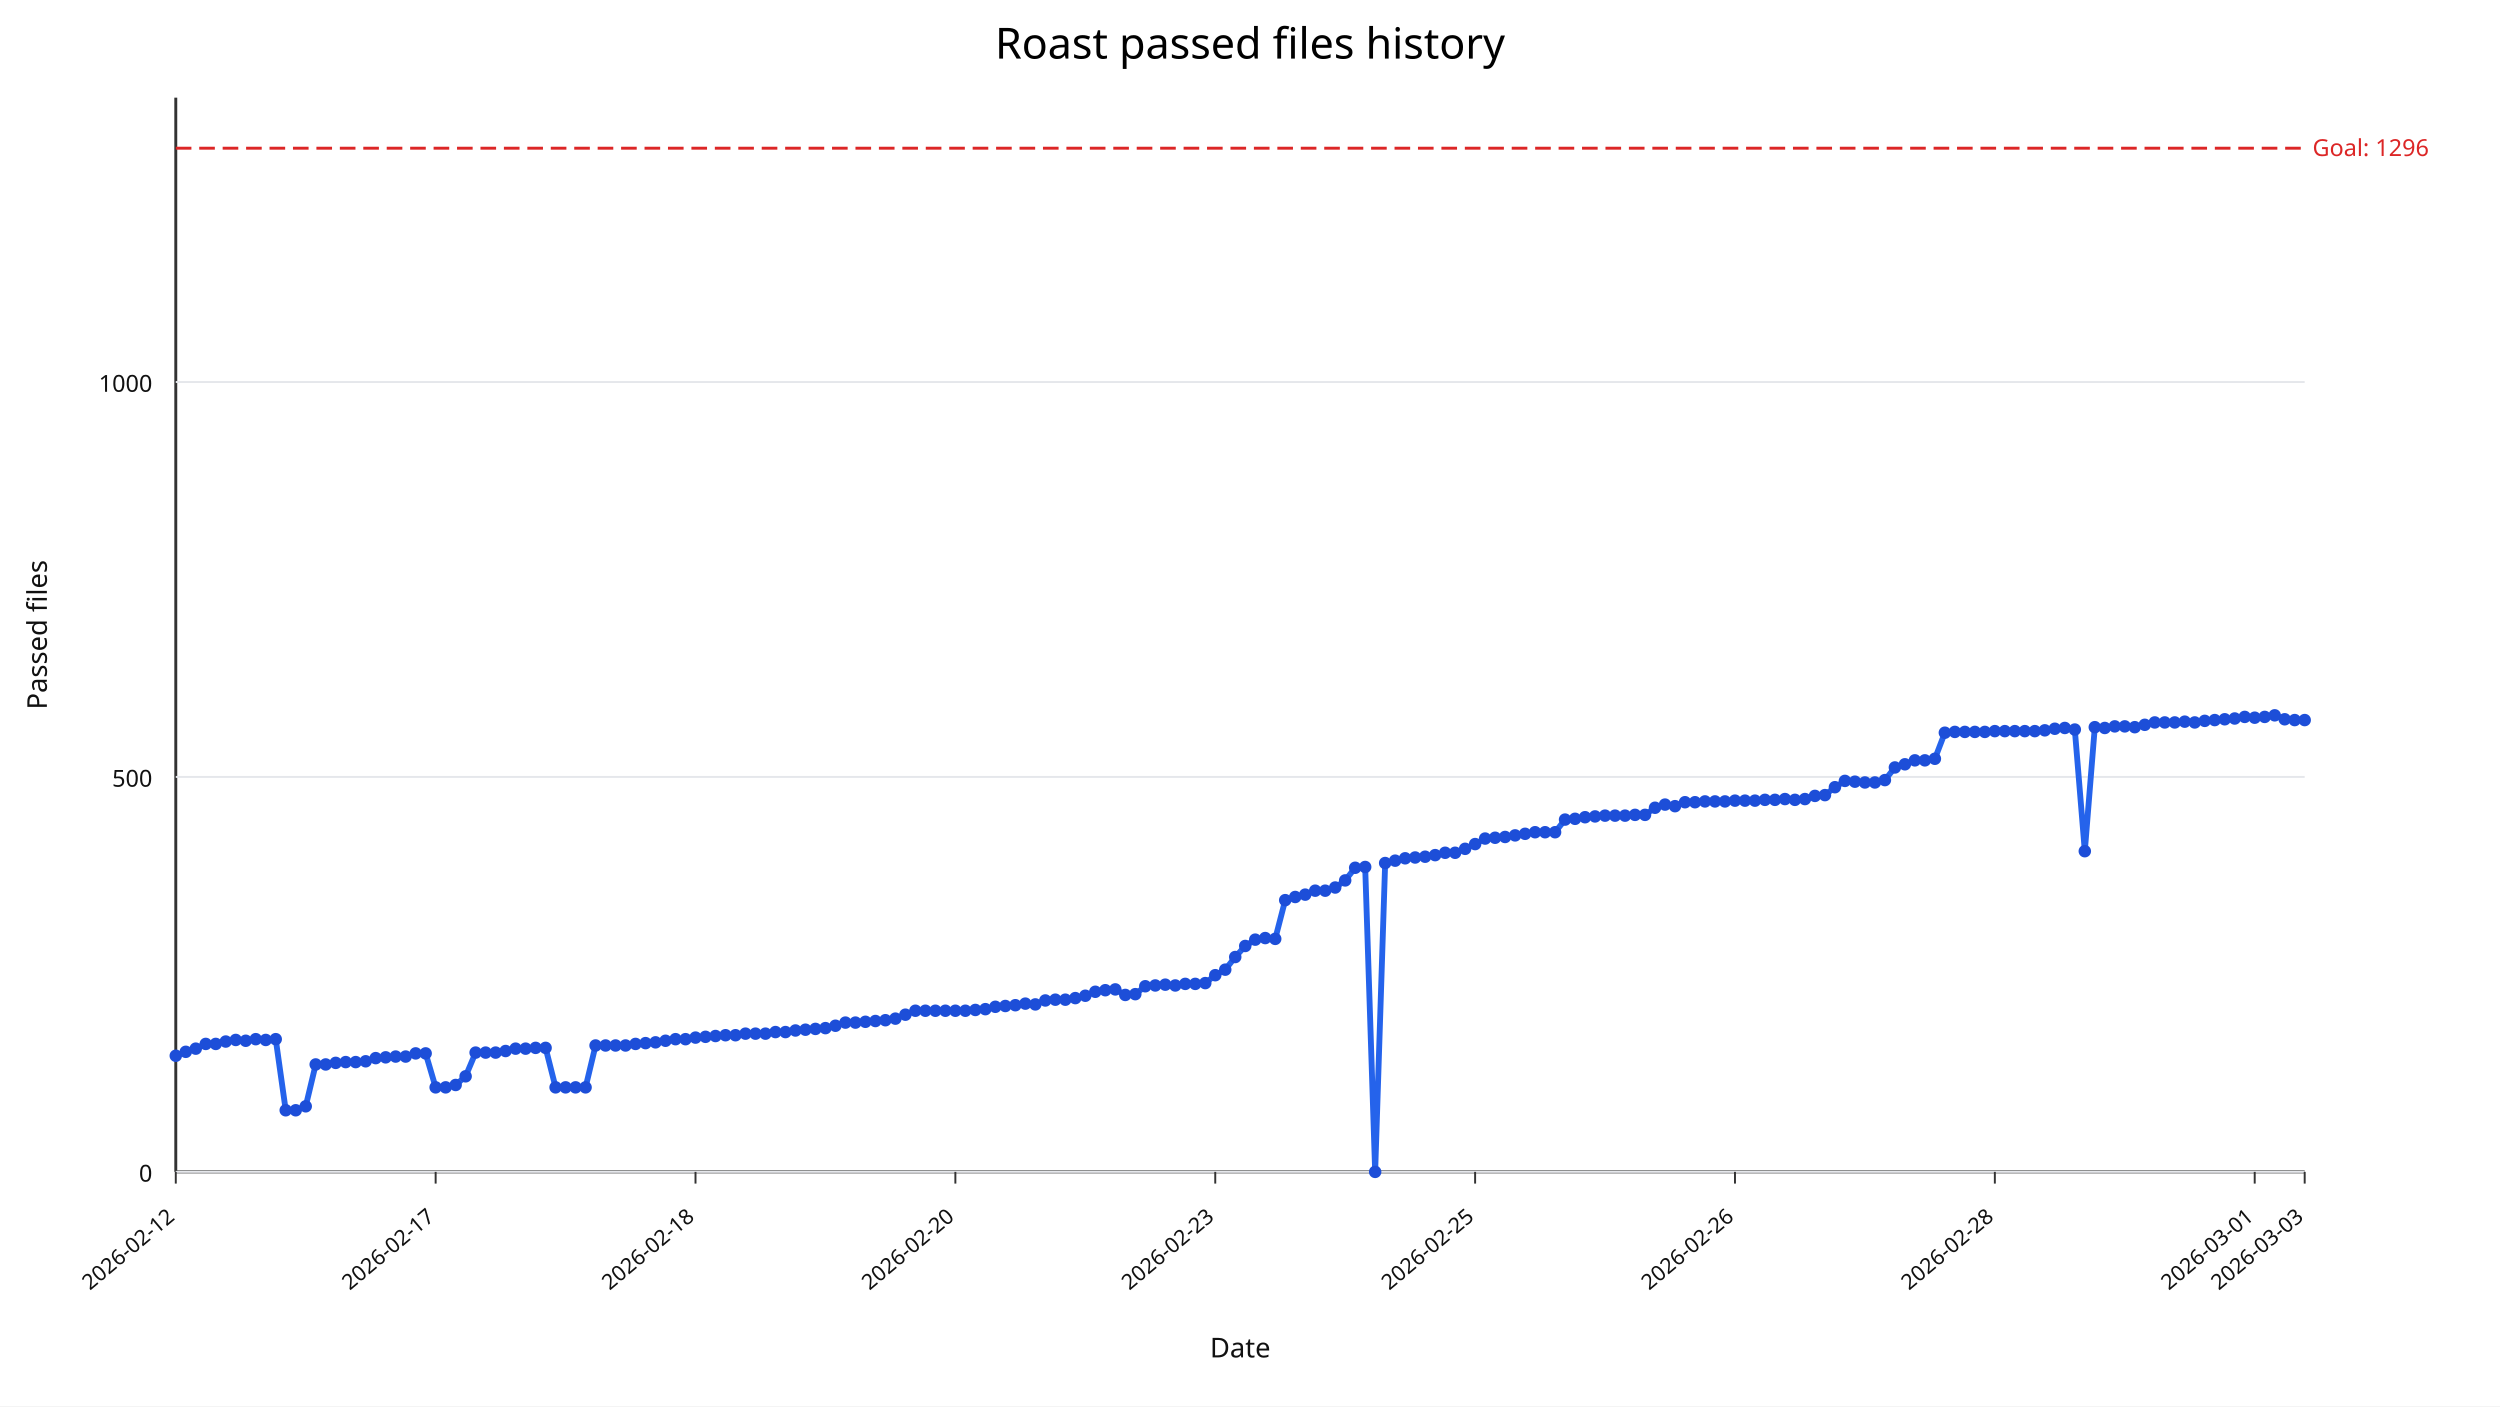
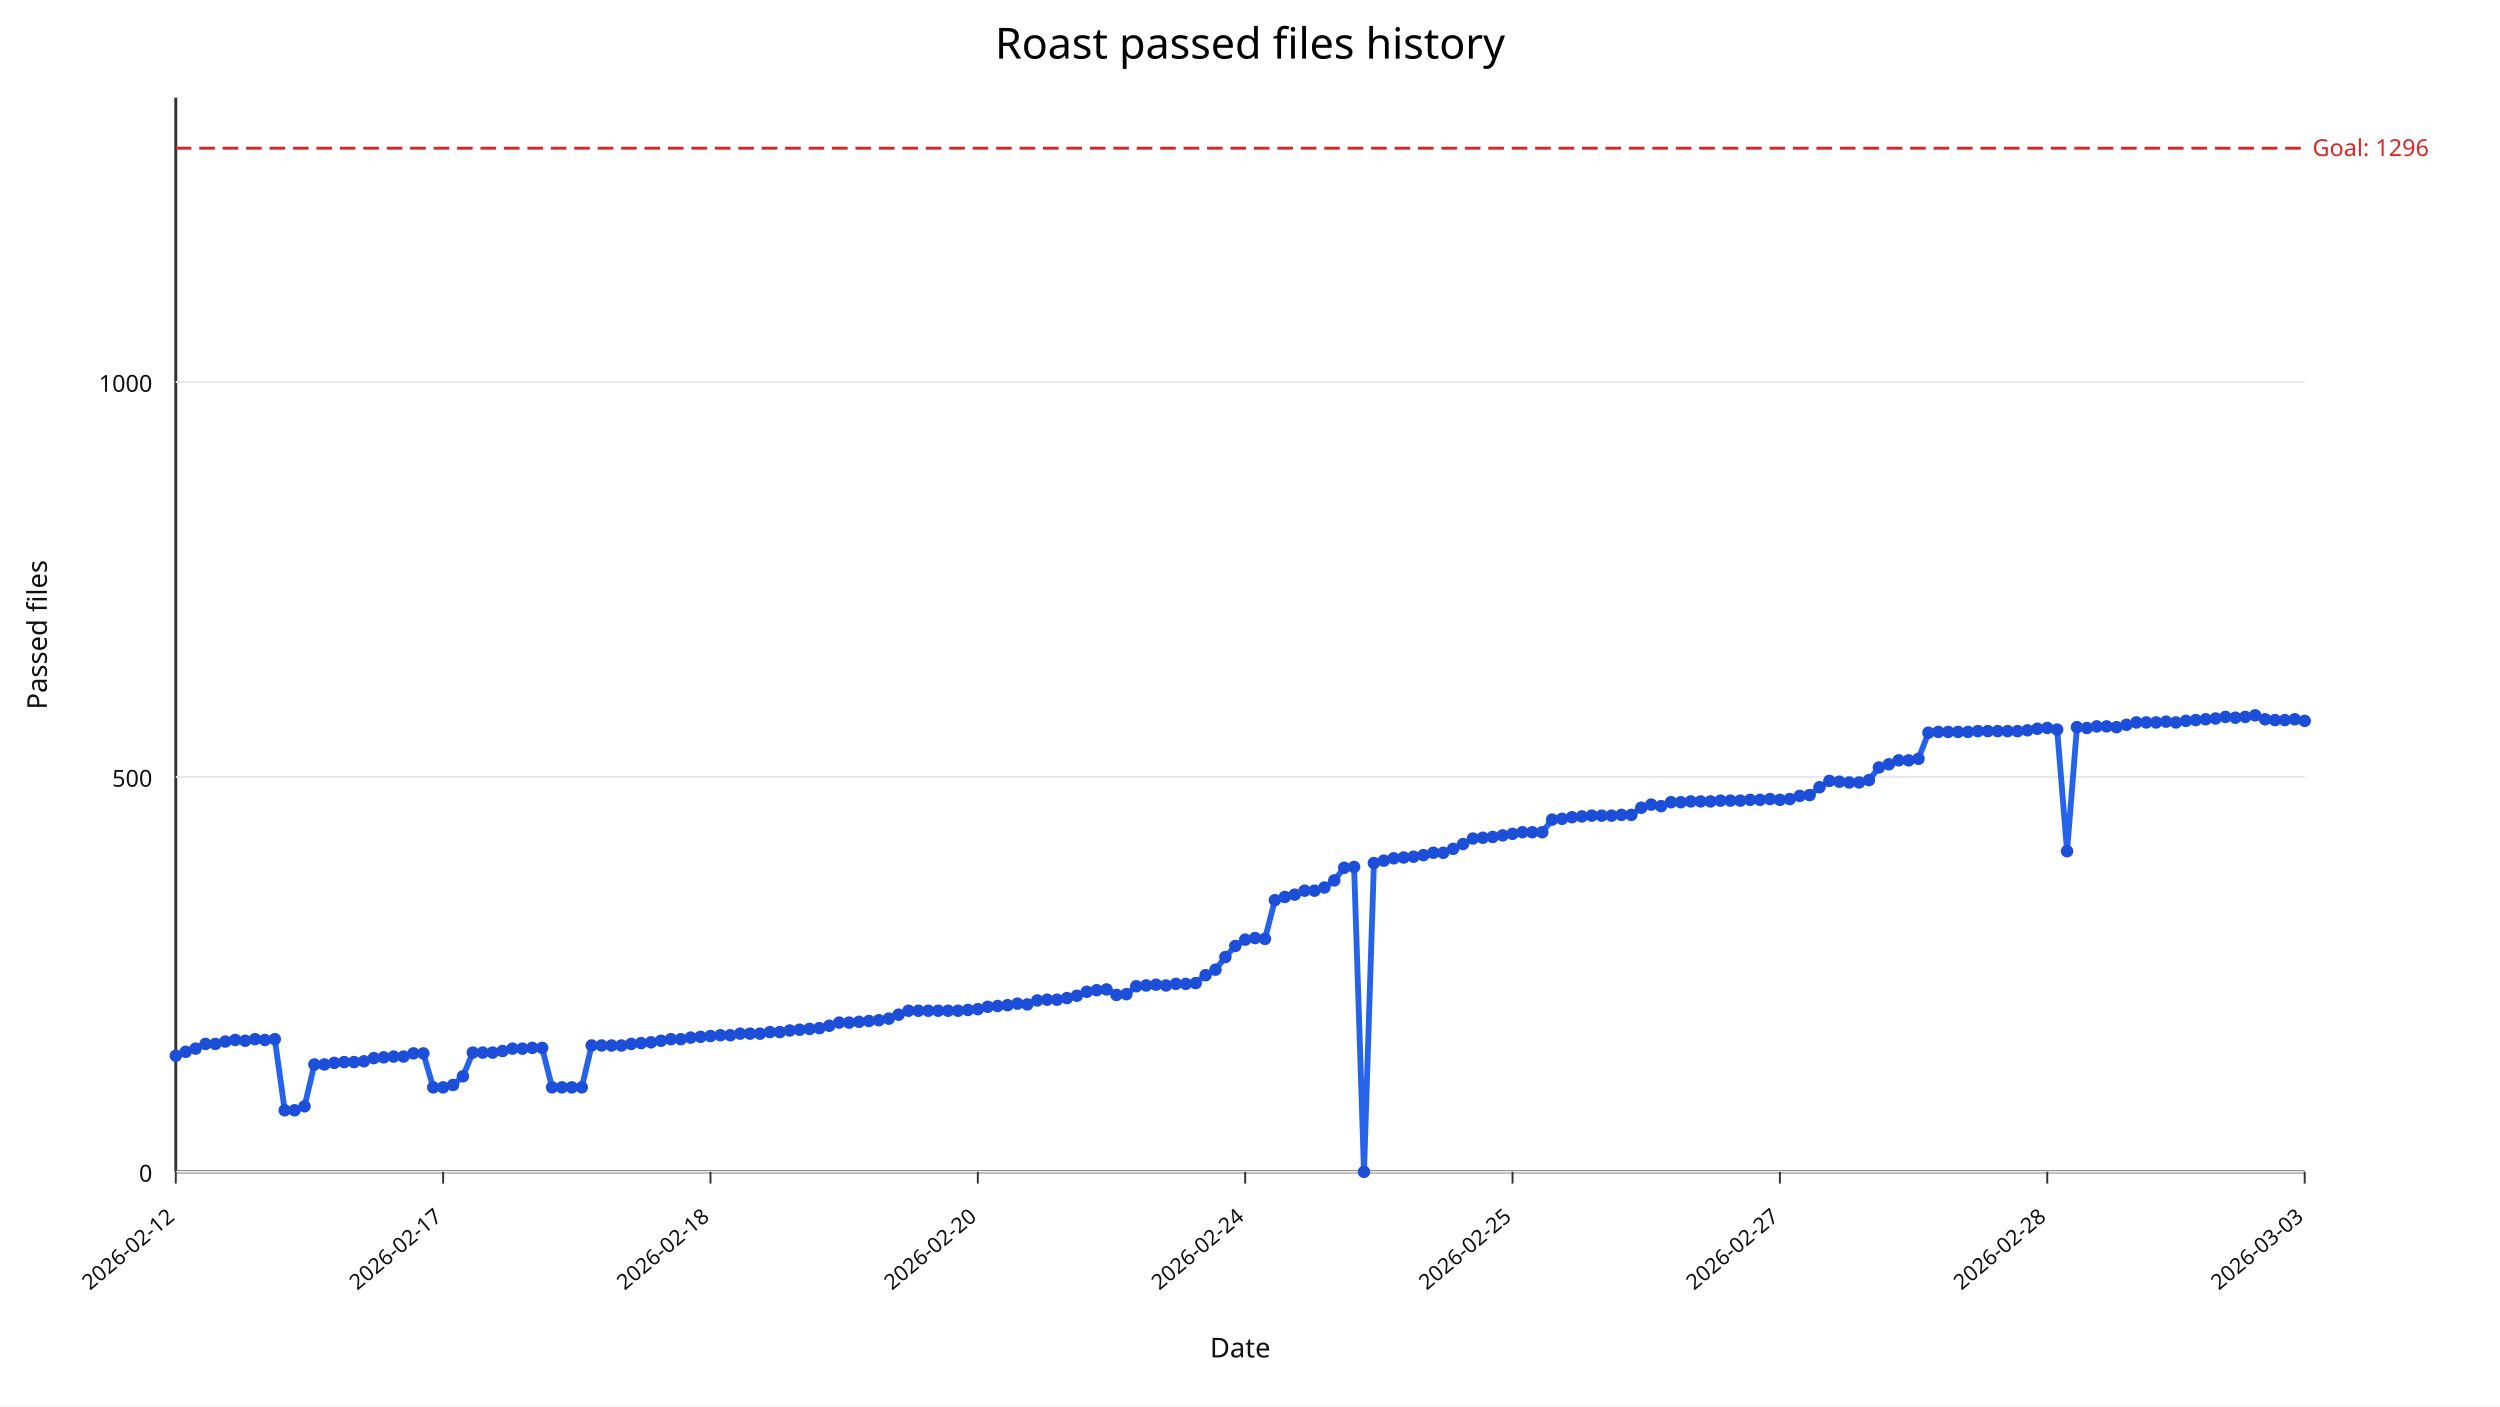
<svg xmlns="http://www.w3.org/2000/svg" width="1280" height="720" viewBox="0 0 1280 720">
  <rect width="100%" height="100%" fill="#ffffff" />
  <text x="640" y="30" text-anchor="middle" font-size="22" font-family="sans-serif">Roast passed files history</text>
  <line x1="90" y1="600" x2="1180" y2="600" stroke="#333" stroke-width="1.5" />
  <line x1="90" y1="50" x2="90" y2="600" stroke="#333" stroke-width="1.5" />
  <line x1="90" y1="600.00" x2="1180" y2="600.00" stroke="#e5e7eb" stroke-width="1" />
  <text x="78" y="605.00" text-anchor="end" font-size="12" fill="#111" font-family="sans-serif">0</text>
  <line x1="90" y1="397.79" x2="1180" y2="397.79" stroke="#e5e7eb" stroke-width="1" />
  <text x="78" y="402.79" text-anchor="end" font-size="12" fill="#111" font-family="sans-serif">500</text>
  <line x1="90" y1="195.59" x2="1180" y2="195.59" stroke="#e5e7eb" stroke-width="1" />
  <text x="78" y="200.59" text-anchor="end" font-size="12" fill="#111" font-family="sans-serif">1000</text>
  <line x1="90.00" y1="600" x2="90.00" y2="606" stroke="#333" stroke-width="1" />
  <text x="90.00" y="624" text-anchor="end" font-size="11" fill="#111" transform="rotate(-40 90.00,624)" font-family="sans-serif">2026-02-12</text>
-   <line x1="223.05" y1="600" x2="223.05" y2="606" stroke="#333" stroke-width="1" />
-   <text x="223.05" y="624" text-anchor="end" font-size="11" fill="#111" transform="rotate(-40 223.05,624)" font-family="sans-serif">2026-02-17</text>
-   <line x1="356.10" y1="600" x2="356.10" y2="606" stroke="#333" stroke-width="1" />
-   <text x="356.10" y="624" text-anchor="end" font-size="11" fill="#111" transform="rotate(-40 356.10,624)" font-family="sans-serif">2026-02-18</text>
-   <line x1="489.15" y1="600" x2="489.15" y2="606" stroke="#333" stroke-width="1" />
-   <text x="489.15" y="624" text-anchor="end" font-size="11" fill="#111" transform="rotate(-40 489.15,624)" font-family="sans-serif">2026-02-20</text>
-   <line x1="622.21" y1="600" x2="622.21" y2="606" stroke="#333" stroke-width="1" />
-   <text x="622.21" y="624" text-anchor="end" font-size="11" fill="#111" transform="rotate(-40 622.21,624)" font-family="sans-serif">2026-02-23</text>
-   <line x1="755.26" y1="600" x2="755.26" y2="606" stroke="#333" stroke-width="1" />
-   <text x="755.26" y="624" text-anchor="end" font-size="11" fill="#111" transform="rotate(-40 755.26,624)" font-family="sans-serif">2026-02-25</text>
-   <line x1="888.31" y1="600" x2="888.31" y2="606" stroke="#333" stroke-width="1" />
-   <text x="888.31" y="624" text-anchor="end" font-size="11" fill="#111" transform="rotate(-40 888.31,624)" font-family="sans-serif">2026-02-26</text>
-   <line x1="1021.36" y1="600" x2="1021.36" y2="606" stroke="#333" stroke-width="1" />
-   <text x="1021.36" y="624" text-anchor="end" font-size="11" fill="#111" transform="rotate(-40 1021.36,624)" font-family="sans-serif">2026-02-28</text>
-   <line x1="1154.41" y1="600" x2="1154.41" y2="606" stroke="#333" stroke-width="1" />
-   <text x="1154.41" y="624" text-anchor="end" font-size="11" fill="#111" transform="rotate(-40 1154.41,624)" font-family="sans-serif">2026-03-01</text>
+   <line x1="226.88" y1="600" x2="226.88" y2="606" stroke="#333" stroke-width="1" />
+   <text x="226.88" y="624" text-anchor="end" font-size="11" fill="#111" transform="rotate(-40 226.88,624)" font-family="sans-serif">2026-02-17</text>
+   <line x1="363.77" y1="600" x2="363.77" y2="606" stroke="#333" stroke-width="1" />
+   <text x="363.77" y="624" text-anchor="end" font-size="11" fill="#111" transform="rotate(-40 363.77,624)" font-family="sans-serif">2026-02-18</text>
+   <line x1="500.65" y1="600" x2="500.65" y2="606" stroke="#333" stroke-width="1" />
+   <text x="500.65" y="624" text-anchor="end" font-size="11" fill="#111" transform="rotate(-40 500.65,624)" font-family="sans-serif">2026-02-20</text>
+   <line x1="637.53" y1="600" x2="637.53" y2="606" stroke="#333" stroke-width="1" />
+   <text x="637.53" y="624" text-anchor="end" font-size="11" fill="#111" transform="rotate(-40 637.53,624)" font-family="sans-serif">2026-02-24</text>
+   <line x1="774.42" y1="600" x2="774.42" y2="606" stroke="#333" stroke-width="1" />
+   <text x="774.42" y="624" text-anchor="end" font-size="11" fill="#111" transform="rotate(-40 774.42,624)" font-family="sans-serif">2026-02-25</text>
+   <line x1="911.30" y1="600" x2="911.30" y2="606" stroke="#333" stroke-width="1" />
+   <text x="911.30" y="624" text-anchor="end" font-size="11" fill="#111" transform="rotate(-40 911.30,624)" font-family="sans-serif">2026-02-27</text>
+   <line x1="1048.19" y1="600" x2="1048.19" y2="606" stroke="#333" stroke-width="1" />
+   <text x="1048.19" y="624" text-anchor="end" font-size="11" fill="#111" transform="rotate(-40 1048.19,624)" font-family="sans-serif">2026-02-28</text>
  <line x1="1180.00" y1="600" x2="1180.00" y2="606" stroke="#333" stroke-width="1" />
  <text x="1180.00" y="624" text-anchor="end" font-size="11" fill="#111" transform="rotate(-40 1180.00,624)" font-family="sans-serif">2026-03-03</text>
  <line x1="90" y1="75.88" x2="1180" y2="75.88" stroke="#dc2626" stroke-width="1.5" stroke-dasharray="8,4" />
  <text x="1184" y="79.88" font-size="12" fill="#dc2626" font-family="sans-serif">Goal: 1296</text>
-   <polyline fill="none" stroke="#2563eb" stroke-width="3" points="90.00,540.55 95.12,538.53 100.23,536.91 105.35,534.49 110.47,534.49 115.59,533.27 120.70,532.46 125.82,532.87 130.94,532.06 136.06,532.46 141.17,532.06 146.29,568.46 151.41,568.46 156.53,566.43 161.64,545.00 166.76,545.00 171.88,544.19 177.00,543.79 182.11,543.79 187.23,543.38 192.35,541.76 197.46,541.36 202.58,540.96 207.70,540.96 212.82,539.34 217.93,539.34 223.05,556.73 228.17,556.73 233.29,555.51 238.40,551.07 243.52,538.93 248.64,538.93 253.76,538.93 258.87,538.12 263.99,536.91 269.11,536.91 274.23,536.51 279.34,536.51 284.46,556.73 289.58,556.73 294.69,556.73 299.81,556.73 304.93,535.29 310.05,535.29 315.16,535.29 320.28,535.29 325.40,534.49 330.52,534.08 335.63,533.68 340.75,532.87 345.87,532.06 350.99,532.06 356.10,531.25 361.22,530.85 366.34,530.44 371.46,530.04 376.57,530.04 381.69,529.23 386.81,529.23 391.92,529.23 397.04,528.42 402.16,528.42 407.28,527.61 412.39,527.21 417.51,526.80 422.63,526.40 427.75,525.18 432.86,523.57 437.98,523.57 443.10,523.16 448.22,522.76 453.33,522.35 458.45,521.54 463.57,519.52 468.69,517.50 473.80,517.50 478.92,517.50 484.04,517.50 489.15,517.50 494.27,517.50 499.39,517.10 504.51,516.69 509.62,515.48 514.74,515.07 519.86,514.67 524.98,513.86 530.09,514.26 535.21,512.24 540.33,511.84 545.45,511.84 550.56,511.03 555.68,509.82 560.80,507.79 565.92,506.99 571.03,506.58 576.15,509.41 581.27,509.01 586.38,504.96 591.50,504.56 596.62,504.15 601.74,504.56 606.85,503.75 611.97,503.75 617.09,503.35 622.21,499.30 627.32,496.47 632.44,490.00 637.56,484.34 642.68,481.10 647.79,480.29 652.91,480.70 658.03,460.88 663.15,459.26 668.26,458.05 673.38,456.03 678.50,456.03 683.62,454.41 688.73,450.77 693.85,444.30 698.97,443.90 704.08,600.00 709.20,441.88 714.32,440.66 719.44,439.45 724.55,439.04 729.67,438.64 734.79,437.83 739.91,436.62 745.02,436.62 750.14,434.60 755.26,432.17 760.38,429.34 765.49,428.93 770.61,428.53 775.73,427.72 780.85,426.91 785.96,426.10 791.08,426.10 796.20,426.10 801.31,419.63 806.43,419.23 811.55,418.42 816.67,418.01 821.78,417.61 826.90,417.61 832.02,417.61 837.14,417.21 842.25,417.21 847.37,413.57 852.49,411.95 857.61,412.76 862.72,410.74 867.84,410.74 872.96,410.33 878.08,410.33 883.19,410.33 888.31,409.93 893.43,409.93 898.54,409.93 903.66,409.52 908.78,409.52 913.90,409.12 919.01,409.52 924.13,409.12 929.25,407.50 934.37,407.10 939.48,403.05 944.60,399.82 949.72,400.22 954.84,400.62 959.95,400.62 965.07,399.41 970.19,392.94 975.31,391.32 980.42,389.30 985.54,389.30 990.66,388.49 995.77,375.15 1000.89,374.74 1006.01,374.74 1011.13,374.74 1016.24,374.74 1021.36,374.34 1026.48,374.34 1031.60,374.34 1036.71,374.34 1041.83,374.34 1046.95,373.93 1052.07,373.12 1057.18,372.72 1062.30,373.53 1067.42,435.81 1072.54,372.32 1077.65,372.72 1082.77,371.91 1087.89,371.91 1093.00,372.32 1098.12,371.10 1103.24,369.89 1108.36,369.89 1113.47,369.89 1118.59,369.49 1123.71,369.89 1128.83,369.08 1133.94,368.68 1139.06,368.27 1144.18,367.87 1149.30,367.06 1154.41,367.46 1159.53,367.06 1164.65,366.25 1169.77,368.27 1174.88,368.68 1180.00,368.68" />
+   <polyline fill="none" stroke="#2563eb" stroke-width="3" points="90.00,540.55 95.07,538.53 100.14,536.91 105.21,534.49 110.28,534.49 115.35,533.27 120.42,532.46 125.49,532.87 130.56,532.06 135.63,532.46 140.70,532.06 145.77,568.46 150.84,568.46 155.91,566.43 160.98,545.00 166.05,545.00 171.12,544.19 176.19,543.79 181.26,543.79 186.33,543.38 191.40,541.76 196.47,541.36 201.53,540.96 206.60,540.96 211.67,539.34 216.74,539.34 221.81,556.73 226.88,556.73 231.95,555.51 237.02,551.07 242.09,538.93 247.16,538.93 252.23,538.93 257.30,538.12 262.37,536.91 267.44,536.91 272.51,536.51 277.58,536.51 282.65,556.73 287.72,556.73 292.79,556.73 297.86,556.73 302.93,535.29 308.00,535.29 313.07,535.29 318.14,535.29 323.21,534.49 328.28,534.08 333.35,533.68 338.42,532.87 343.49,532.06 348.56,532.06 353.63,531.25 358.70,530.85 363.77,530.44 368.84,530.04 373.91,530.04 378.98,529.23 384.05,529.23 389.12,529.23 394.19,528.42 399.26,528.42 404.33,527.61 409.40,527.21 414.47,526.80 419.53,526.40 424.60,525.18 429.67,523.57 434.74,523.57 439.81,523.16 444.88,522.76 449.95,522.35 455.02,521.54 460.09,519.52 465.16,517.50 470.23,517.50 475.30,517.50 480.37,517.50 485.44,517.50 490.51,517.50 495.58,517.10 500.65,516.69 505.72,515.48 510.79,515.07 515.86,514.67 520.93,513.86 526.00,514.26 531.07,512.24 536.14,511.84 541.21,511.84 546.28,511.03 551.35,509.82 556.42,507.79 561.49,506.99 566.56,506.58 571.63,509.41 576.70,509.01 581.77,504.96 586.84,504.56 591.91,504.15 596.98,504.56 602.05,503.75 607.12,503.75 612.19,503.35 617.26,499.30 622.33,496.47 627.40,490.00 632.47,484.34 637.53,481.10 642.60,480.29 647.67,480.70 652.74,460.88 657.81,459.26 662.88,458.05 667.95,456.03 673.02,456.03 678.09,454.41 683.16,450.77 688.23,444.30 693.30,443.90 698.37,600.00 703.44,441.88 708.51,440.66 713.58,439.45 718.65,439.04 723.72,438.64 728.79,437.83 733.86,436.62 738.93,436.62 744.00,434.60 749.07,432.17 754.14,429.34 759.21,428.93 764.28,428.53 769.35,427.72 774.42,426.91 779.49,426.10 784.56,426.10 789.63,426.10 794.70,419.63 799.77,419.23 804.84,418.42 809.91,418.01 814.98,417.61 820.05,417.61 825.12,417.61 830.19,417.21 835.26,417.21 840.33,413.57 845.40,411.95 850.47,412.76 855.53,410.74 860.60,410.74 865.67,410.33 870.74,410.33 875.81,410.33 880.88,409.93 885.95,409.93 891.02,409.93 896.09,409.52 901.16,409.52 906.23,409.12 911.30,409.52 916.37,409.12 921.44,407.50 926.51,407.10 931.58,403.05 936.65,399.82 941.72,400.22 946.79,400.62 951.86,400.62 956.93,399.41 962.00,392.94 967.07,391.32 972.14,389.30 977.21,389.30 982.28,388.49 987.35,375.15 992.42,374.74 997.49,374.74 1002.56,374.74 1007.63,374.74 1012.70,374.34 1017.77,374.34 1022.84,374.34 1027.91,374.34 1032.98,374.34 1038.05,373.93 1043.12,373.12 1048.19,372.72 1053.26,373.53 1058.33,435.81 1063.40,372.32 1068.47,372.72 1073.53,371.91 1078.60,371.91 1083.67,372.32 1088.74,371.10 1093.81,369.89 1098.88,369.89 1103.95,369.89 1109.02,369.49 1114.09,369.89 1119.16,369.08 1124.23,368.68 1129.30,368.27 1134.37,367.87 1139.44,367.06 1144.51,367.46 1149.58,367.06 1154.65,366.25 1159.72,368.27 1164.79,368.68 1169.86,368.68 1174.93,368.27 1180.00,369.08" />
  <circle cx="90.00" cy="540.55" r="3.2" fill="#1d4ed8" />
-   <circle cx="95.12" cy="538.53" r="3.2" fill="#1d4ed8" />
-   <circle cx="100.23" cy="536.91" r="3.2" fill="#1d4ed8" />
-   <circle cx="105.35" cy="534.49" r="3.2" fill="#1d4ed8" />
-   <circle cx="110.47" cy="534.49" r="3.2" fill="#1d4ed8" />
-   <circle cx="115.59" cy="533.27" r="3.2" fill="#1d4ed8" />
-   <circle cx="120.70" cy="532.46" r="3.2" fill="#1d4ed8" />
-   <circle cx="125.82" cy="532.87" r="3.2" fill="#1d4ed8" />
-   <circle cx="130.94" cy="532.06" r="3.2" fill="#1d4ed8" />
-   <circle cx="136.06" cy="532.46" r="3.2" fill="#1d4ed8" />
-   <circle cx="141.17" cy="532.06" r="3.2" fill="#1d4ed8" />
-   <circle cx="146.29" cy="568.46" r="3.2" fill="#1d4ed8" />
-   <circle cx="151.41" cy="568.46" r="3.2" fill="#1d4ed8" />
-   <circle cx="156.53" cy="566.43" r="3.2" fill="#1d4ed8" />
-   <circle cx="161.64" cy="545.00" r="3.2" fill="#1d4ed8" />
-   <circle cx="166.76" cy="545.00" r="3.2" fill="#1d4ed8" />
-   <circle cx="171.88" cy="544.19" r="3.2" fill="#1d4ed8" />
-   <circle cx="177.00" cy="543.79" r="3.2" fill="#1d4ed8" />
-   <circle cx="182.11" cy="543.79" r="3.2" fill="#1d4ed8" />
-   <circle cx="187.23" cy="543.38" r="3.2" fill="#1d4ed8" />
-   <circle cx="192.35" cy="541.76" r="3.2" fill="#1d4ed8" />
-   <circle cx="197.46" cy="541.36" r="3.2" fill="#1d4ed8" />
-   <circle cx="202.58" cy="540.96" r="3.2" fill="#1d4ed8" />
-   <circle cx="207.70" cy="540.96" r="3.2" fill="#1d4ed8" />
-   <circle cx="212.82" cy="539.34" r="3.2" fill="#1d4ed8" />
-   <circle cx="217.93" cy="539.34" r="3.2" fill="#1d4ed8" />
-   <circle cx="223.05" cy="556.73" r="3.2" fill="#1d4ed8" />
-   <circle cx="228.17" cy="556.73" r="3.2" fill="#1d4ed8" />
-   <circle cx="233.29" cy="555.51" r="3.2" fill="#1d4ed8" />
-   <circle cx="238.40" cy="551.07" r="3.2" fill="#1d4ed8" />
-   <circle cx="243.52" cy="538.93" r="3.2" fill="#1d4ed8" />
-   <circle cx="248.64" cy="538.93" r="3.2" fill="#1d4ed8" />
-   <circle cx="253.76" cy="538.93" r="3.2" fill="#1d4ed8" />
-   <circle cx="258.87" cy="538.12" r="3.2" fill="#1d4ed8" />
-   <circle cx="263.99" cy="536.91" r="3.2" fill="#1d4ed8" />
-   <circle cx="269.11" cy="536.91" r="3.2" fill="#1d4ed8" />
-   <circle cx="274.23" cy="536.51" r="3.2" fill="#1d4ed8" />
-   <circle cx="279.34" cy="536.51" r="3.2" fill="#1d4ed8" />
-   <circle cx="284.46" cy="556.73" r="3.2" fill="#1d4ed8" />
-   <circle cx="289.58" cy="556.73" r="3.2" fill="#1d4ed8" />
-   <circle cx="294.69" cy="556.73" r="3.2" fill="#1d4ed8" />
-   <circle cx="299.81" cy="556.73" r="3.2" fill="#1d4ed8" />
-   <circle cx="304.93" cy="535.29" r="3.2" fill="#1d4ed8" />
-   <circle cx="310.05" cy="535.29" r="3.2" fill="#1d4ed8" />
-   <circle cx="315.16" cy="535.29" r="3.2" fill="#1d4ed8" />
-   <circle cx="320.28" cy="535.29" r="3.2" fill="#1d4ed8" />
-   <circle cx="325.40" cy="534.49" r="3.2" fill="#1d4ed8" />
-   <circle cx="330.52" cy="534.08" r="3.2" fill="#1d4ed8" />
-   <circle cx="335.63" cy="533.68" r="3.2" fill="#1d4ed8" />
-   <circle cx="340.75" cy="532.87" r="3.2" fill="#1d4ed8" />
-   <circle cx="345.87" cy="532.06" r="3.2" fill="#1d4ed8" />
-   <circle cx="350.99" cy="532.06" r="3.2" fill="#1d4ed8" />
-   <circle cx="356.10" cy="531.25" r="3.2" fill="#1d4ed8" />
-   <circle cx="361.22" cy="530.85" r="3.2" fill="#1d4ed8" />
-   <circle cx="366.34" cy="530.44" r="3.2" fill="#1d4ed8" />
-   <circle cx="371.46" cy="530.04" r="3.2" fill="#1d4ed8" />
-   <circle cx="376.57" cy="530.04" r="3.2" fill="#1d4ed8" />
-   <circle cx="381.69" cy="529.23" r="3.2" fill="#1d4ed8" />
-   <circle cx="386.81" cy="529.23" r="3.2" fill="#1d4ed8" />
-   <circle cx="391.92" cy="529.23" r="3.2" fill="#1d4ed8" />
-   <circle cx="397.04" cy="528.42" r="3.2" fill="#1d4ed8" />
-   <circle cx="402.16" cy="528.42" r="3.2" fill="#1d4ed8" />
-   <circle cx="407.28" cy="527.61" r="3.2" fill="#1d4ed8" />
-   <circle cx="412.39" cy="527.21" r="3.2" fill="#1d4ed8" />
-   <circle cx="417.51" cy="526.80" r="3.2" fill="#1d4ed8" />
-   <circle cx="422.63" cy="526.40" r="3.2" fill="#1d4ed8" />
-   <circle cx="427.75" cy="525.18" r="3.2" fill="#1d4ed8" />
-   <circle cx="432.86" cy="523.57" r="3.2" fill="#1d4ed8" />
-   <circle cx="437.98" cy="523.57" r="3.2" fill="#1d4ed8" />
-   <circle cx="443.10" cy="523.16" r="3.2" fill="#1d4ed8" />
-   <circle cx="448.22" cy="522.76" r="3.2" fill="#1d4ed8" />
-   <circle cx="453.33" cy="522.35" r="3.2" fill="#1d4ed8" />
-   <circle cx="458.45" cy="521.54" r="3.2" fill="#1d4ed8" />
-   <circle cx="463.57" cy="519.52" r="3.2" fill="#1d4ed8" />
-   <circle cx="468.69" cy="517.50" r="3.2" fill="#1d4ed8" />
-   <circle cx="473.80" cy="517.50" r="3.2" fill="#1d4ed8" />
-   <circle cx="478.92" cy="517.50" r="3.2" fill="#1d4ed8" />
-   <circle cx="484.04" cy="517.50" r="3.2" fill="#1d4ed8" />
-   <circle cx="489.15" cy="517.50" r="3.2" fill="#1d4ed8" />
-   <circle cx="494.27" cy="517.50" r="3.2" fill="#1d4ed8" />
-   <circle cx="499.39" cy="517.10" r="3.2" fill="#1d4ed8" />
-   <circle cx="504.51" cy="516.69" r="3.2" fill="#1d4ed8" />
-   <circle cx="509.62" cy="515.48" r="3.2" fill="#1d4ed8" />
-   <circle cx="514.74" cy="515.07" r="3.2" fill="#1d4ed8" />
-   <circle cx="519.86" cy="514.67" r="3.2" fill="#1d4ed8" />
-   <circle cx="524.98" cy="513.86" r="3.2" fill="#1d4ed8" />
-   <circle cx="530.09" cy="514.26" r="3.2" fill="#1d4ed8" />
-   <circle cx="535.21" cy="512.24" r="3.2" fill="#1d4ed8" />
-   <circle cx="540.33" cy="511.84" r="3.2" fill="#1d4ed8" />
-   <circle cx="545.45" cy="511.84" r="3.2" fill="#1d4ed8" />
-   <circle cx="550.56" cy="511.03" r="3.2" fill="#1d4ed8" />
-   <circle cx="555.68" cy="509.82" r="3.2" fill="#1d4ed8" />
-   <circle cx="560.80" cy="507.79" r="3.2" fill="#1d4ed8" />
-   <circle cx="565.92" cy="506.99" r="3.2" fill="#1d4ed8" />
-   <circle cx="571.03" cy="506.58" r="3.2" fill="#1d4ed8" />
-   <circle cx="576.15" cy="509.41" r="3.2" fill="#1d4ed8" />
-   <circle cx="581.27" cy="509.01" r="3.2" fill="#1d4ed8" />
-   <circle cx="586.38" cy="504.96" r="3.2" fill="#1d4ed8" />
-   <circle cx="591.50" cy="504.56" r="3.2" fill="#1d4ed8" />
-   <circle cx="596.62" cy="504.15" r="3.2" fill="#1d4ed8" />
-   <circle cx="601.74" cy="504.56" r="3.2" fill="#1d4ed8" />
-   <circle cx="606.85" cy="503.75" r="3.2" fill="#1d4ed8" />
-   <circle cx="611.97" cy="503.75" r="3.2" fill="#1d4ed8" />
-   <circle cx="617.09" cy="503.35" r="3.2" fill="#1d4ed8" />
-   <circle cx="622.21" cy="499.30" r="3.2" fill="#1d4ed8" />
-   <circle cx="627.32" cy="496.47" r="3.2" fill="#1d4ed8" />
-   <circle cx="632.44" cy="490.00" r="3.2" fill="#1d4ed8" />
-   <circle cx="637.56" cy="484.34" r="3.2" fill="#1d4ed8" />
-   <circle cx="642.68" cy="481.10" r="3.2" fill="#1d4ed8" />
-   <circle cx="647.79" cy="480.29" r="3.2" fill="#1d4ed8" />
-   <circle cx="652.91" cy="480.70" r="3.2" fill="#1d4ed8" />
-   <circle cx="658.03" cy="460.88" r="3.2" fill="#1d4ed8" />
-   <circle cx="663.15" cy="459.26" r="3.2" fill="#1d4ed8" />
-   <circle cx="668.26" cy="458.05" r="3.2" fill="#1d4ed8" />
-   <circle cx="673.38" cy="456.03" r="3.2" fill="#1d4ed8" />
-   <circle cx="678.50" cy="456.03" r="3.2" fill="#1d4ed8" />
-   <circle cx="683.62" cy="454.41" r="3.2" fill="#1d4ed8" />
-   <circle cx="688.73" cy="450.77" r="3.2" fill="#1d4ed8" />
-   <circle cx="693.85" cy="444.30" r="3.2" fill="#1d4ed8" />
-   <circle cx="698.97" cy="443.90" r="3.2" fill="#1d4ed8" />
-   <circle cx="704.08" cy="600.00" r="3.2" fill="#1d4ed8" />
-   <circle cx="709.20" cy="441.88" r="3.2" fill="#1d4ed8" />
-   <circle cx="714.32" cy="440.66" r="3.2" fill="#1d4ed8" />
-   <circle cx="719.44" cy="439.45" r="3.2" fill="#1d4ed8" />
-   <circle cx="724.55" cy="439.04" r="3.2" fill="#1d4ed8" />
-   <circle cx="729.67" cy="438.64" r="3.2" fill="#1d4ed8" />
-   <circle cx="734.79" cy="437.83" r="3.2" fill="#1d4ed8" />
-   <circle cx="739.91" cy="436.62" r="3.2" fill="#1d4ed8" />
-   <circle cx="745.02" cy="436.62" r="3.2" fill="#1d4ed8" />
-   <circle cx="750.14" cy="434.60" r="3.2" fill="#1d4ed8" />
-   <circle cx="755.26" cy="432.17" r="3.2" fill="#1d4ed8" />
-   <circle cx="760.38" cy="429.34" r="3.2" fill="#1d4ed8" />
-   <circle cx="765.49" cy="428.93" r="3.2" fill="#1d4ed8" />
-   <circle cx="770.61" cy="428.53" r="3.2" fill="#1d4ed8" />
-   <circle cx="775.73" cy="427.72" r="3.2" fill="#1d4ed8" />
-   <circle cx="780.85" cy="426.91" r="3.2" fill="#1d4ed8" />
-   <circle cx="785.96" cy="426.10" r="3.2" fill="#1d4ed8" />
-   <circle cx="791.08" cy="426.10" r="3.2" fill="#1d4ed8" />
-   <circle cx="796.20" cy="426.10" r="3.2" fill="#1d4ed8" />
-   <circle cx="801.31" cy="419.63" r="3.2" fill="#1d4ed8" />
-   <circle cx="806.43" cy="419.23" r="3.2" fill="#1d4ed8" />
-   <circle cx="811.55" cy="418.42" r="3.2" fill="#1d4ed8" />
-   <circle cx="816.67" cy="418.01" r="3.2" fill="#1d4ed8" />
-   <circle cx="821.78" cy="417.61" r="3.2" fill="#1d4ed8" />
-   <circle cx="826.90" cy="417.61" r="3.2" fill="#1d4ed8" />
-   <circle cx="832.02" cy="417.61" r="3.2" fill="#1d4ed8" />
-   <circle cx="837.14" cy="417.21" r="3.2" fill="#1d4ed8" />
-   <circle cx="842.25" cy="417.21" r="3.2" fill="#1d4ed8" />
-   <circle cx="847.37" cy="413.57" r="3.2" fill="#1d4ed8" />
-   <circle cx="852.49" cy="411.95" r="3.2" fill="#1d4ed8" />
-   <circle cx="857.61" cy="412.76" r="3.2" fill="#1d4ed8" />
-   <circle cx="862.72" cy="410.74" r="3.2" fill="#1d4ed8" />
-   <circle cx="867.84" cy="410.74" r="3.2" fill="#1d4ed8" />
-   <circle cx="872.96" cy="410.33" r="3.2" fill="#1d4ed8" />
-   <circle cx="878.08" cy="410.33" r="3.2" fill="#1d4ed8" />
-   <circle cx="883.19" cy="410.33" r="3.2" fill="#1d4ed8" />
-   <circle cx="888.31" cy="409.93" r="3.2" fill="#1d4ed8" />
-   <circle cx="893.43" cy="409.93" r="3.2" fill="#1d4ed8" />
-   <circle cx="898.54" cy="409.93" r="3.2" fill="#1d4ed8" />
-   <circle cx="903.66" cy="409.52" r="3.2" fill="#1d4ed8" />
-   <circle cx="908.78" cy="409.52" r="3.2" fill="#1d4ed8" />
-   <circle cx="913.90" cy="409.12" r="3.2" fill="#1d4ed8" />
-   <circle cx="919.01" cy="409.52" r="3.2" fill="#1d4ed8" />
-   <circle cx="924.13" cy="409.12" r="3.2" fill="#1d4ed8" />
-   <circle cx="929.25" cy="407.50" r="3.2" fill="#1d4ed8" />
-   <circle cx="934.37" cy="407.10" r="3.2" fill="#1d4ed8" />
-   <circle cx="939.48" cy="403.05" r="3.2" fill="#1d4ed8" />
-   <circle cx="944.60" cy="399.82" r="3.2" fill="#1d4ed8" />
-   <circle cx="949.72" cy="400.22" r="3.2" fill="#1d4ed8" />
-   <circle cx="954.84" cy="400.62" r="3.2" fill="#1d4ed8" />
-   <circle cx="959.95" cy="400.62" r="3.2" fill="#1d4ed8" />
-   <circle cx="965.07" cy="399.41" r="3.2" fill="#1d4ed8" />
-   <circle cx="970.19" cy="392.94" r="3.2" fill="#1d4ed8" />
-   <circle cx="975.31" cy="391.32" r="3.2" fill="#1d4ed8" />
-   <circle cx="980.42" cy="389.30" r="3.2" fill="#1d4ed8" />
-   <circle cx="985.54" cy="389.30" r="3.2" fill="#1d4ed8" />
-   <circle cx="990.66" cy="388.49" r="3.2" fill="#1d4ed8" />
-   <circle cx="995.77" cy="375.15" r="3.2" fill="#1d4ed8" />
-   <circle cx="1000.89" cy="374.74" r="3.2" fill="#1d4ed8" />
-   <circle cx="1006.01" cy="374.74" r="3.2" fill="#1d4ed8" />
-   <circle cx="1011.13" cy="374.74" r="3.2" fill="#1d4ed8" />
-   <circle cx="1016.24" cy="374.74" r="3.2" fill="#1d4ed8" />
-   <circle cx="1021.36" cy="374.34" r="3.2" fill="#1d4ed8" />
-   <circle cx="1026.48" cy="374.34" r="3.2" fill="#1d4ed8" />
-   <circle cx="1031.60" cy="374.34" r="3.2" fill="#1d4ed8" />
-   <circle cx="1036.71" cy="374.34" r="3.2" fill="#1d4ed8" />
-   <circle cx="1041.83" cy="374.34" r="3.2" fill="#1d4ed8" />
-   <circle cx="1046.95" cy="373.93" r="3.2" fill="#1d4ed8" />
-   <circle cx="1052.07" cy="373.12" r="3.2" fill="#1d4ed8" />
-   <circle cx="1057.18" cy="372.72" r="3.2" fill="#1d4ed8" />
-   <circle cx="1062.30" cy="373.53" r="3.2" fill="#1d4ed8" />
-   <circle cx="1067.42" cy="435.81" r="3.2" fill="#1d4ed8" />
-   <circle cx="1072.54" cy="372.32" r="3.2" fill="#1d4ed8" />
-   <circle cx="1077.65" cy="372.72" r="3.2" fill="#1d4ed8" />
-   <circle cx="1082.77" cy="371.91" r="3.2" fill="#1d4ed8" />
-   <circle cx="1087.89" cy="371.91" r="3.2" fill="#1d4ed8" />
-   <circle cx="1093.00" cy="372.32" r="3.2" fill="#1d4ed8" />
-   <circle cx="1098.12" cy="371.10" r="3.2" fill="#1d4ed8" />
-   <circle cx="1103.24" cy="369.89" r="3.2" fill="#1d4ed8" />
-   <circle cx="1108.36" cy="369.89" r="3.2" fill="#1d4ed8" />
-   <circle cx="1113.47" cy="369.89" r="3.2" fill="#1d4ed8" />
-   <circle cx="1118.59" cy="369.49" r="3.2" fill="#1d4ed8" />
-   <circle cx="1123.71" cy="369.89" r="3.2" fill="#1d4ed8" />
-   <circle cx="1128.83" cy="369.08" r="3.2" fill="#1d4ed8" />
-   <circle cx="1133.94" cy="368.68" r="3.2" fill="#1d4ed8" />
-   <circle cx="1139.06" cy="368.27" r="3.2" fill="#1d4ed8" />
-   <circle cx="1144.18" cy="367.87" r="3.2" fill="#1d4ed8" />
-   <circle cx="1149.30" cy="367.06" r="3.2" fill="#1d4ed8" />
-   <circle cx="1154.41" cy="367.46" r="3.2" fill="#1d4ed8" />
-   <circle cx="1159.53" cy="367.06" r="3.2" fill="#1d4ed8" />
-   <circle cx="1164.65" cy="366.25" r="3.2" fill="#1d4ed8" />
-   <circle cx="1169.77" cy="368.27" r="3.2" fill="#1d4ed8" />
-   <circle cx="1174.88" cy="368.68" r="3.2" fill="#1d4ed8" />
-   <circle cx="1180.00" cy="368.68" r="3.2" fill="#1d4ed8" />
+   <circle cx="95.07" cy="538.53" r="3.2" fill="#1d4ed8" />
+   <circle cx="100.14" cy="536.91" r="3.2" fill="#1d4ed8" />
+   <circle cx="105.21" cy="534.49" r="3.2" fill="#1d4ed8" />
+   <circle cx="110.28" cy="534.49" r="3.2" fill="#1d4ed8" />
+   <circle cx="115.35" cy="533.27" r="3.2" fill="#1d4ed8" />
+   <circle cx="120.42" cy="532.46" r="3.2" fill="#1d4ed8" />
+   <circle cx="125.49" cy="532.87" r="3.2" fill="#1d4ed8" />
+   <circle cx="130.56" cy="532.06" r="3.2" fill="#1d4ed8" />
+   <circle cx="135.63" cy="532.46" r="3.2" fill="#1d4ed8" />
+   <circle cx="140.70" cy="532.06" r="3.2" fill="#1d4ed8" />
+   <circle cx="145.77" cy="568.46" r="3.2" fill="#1d4ed8" />
+   <circle cx="150.84" cy="568.46" r="3.2" fill="#1d4ed8" />
+   <circle cx="155.91" cy="566.43" r="3.2" fill="#1d4ed8" />
+   <circle cx="160.98" cy="545.00" r="3.2" fill="#1d4ed8" />
+   <circle cx="166.05" cy="545.00" r="3.2" fill="#1d4ed8" />
+   <circle cx="171.12" cy="544.19" r="3.2" fill="#1d4ed8" />
+   <circle cx="176.19" cy="543.79" r="3.2" fill="#1d4ed8" />
+   <circle cx="181.26" cy="543.79" r="3.2" fill="#1d4ed8" />
+   <circle cx="186.33" cy="543.38" r="3.2" fill="#1d4ed8" />
+   <circle cx="191.40" cy="541.76" r="3.2" fill="#1d4ed8" />
+   <circle cx="196.47" cy="541.36" r="3.2" fill="#1d4ed8" />
+   <circle cx="201.53" cy="540.96" r="3.2" fill="#1d4ed8" />
+   <circle cx="206.60" cy="540.96" r="3.2" fill="#1d4ed8" />
+   <circle cx="211.67" cy="539.34" r="3.2" fill="#1d4ed8" />
+   <circle cx="216.74" cy="539.34" r="3.2" fill="#1d4ed8" />
+   <circle cx="221.81" cy="556.73" r="3.2" fill="#1d4ed8" />
+   <circle cx="226.88" cy="556.73" r="3.2" fill="#1d4ed8" />
+   <circle cx="231.95" cy="555.51" r="3.2" fill="#1d4ed8" />
+   <circle cx="237.02" cy="551.07" r="3.2" fill="#1d4ed8" />
+   <circle cx="242.09" cy="538.93" r="3.2" fill="#1d4ed8" />
+   <circle cx="247.16" cy="538.93" r="3.2" fill="#1d4ed8" />
+   <circle cx="252.23" cy="538.93" r="3.2" fill="#1d4ed8" />
+   <circle cx="257.30" cy="538.12" r="3.2" fill="#1d4ed8" />
+   <circle cx="262.37" cy="536.91" r="3.2" fill="#1d4ed8" />
+   <circle cx="267.44" cy="536.91" r="3.2" fill="#1d4ed8" />
+   <circle cx="272.51" cy="536.51" r="3.2" fill="#1d4ed8" />
+   <circle cx="277.58" cy="536.51" r="3.2" fill="#1d4ed8" />
+   <circle cx="282.65" cy="556.73" r="3.2" fill="#1d4ed8" />
+   <circle cx="287.72" cy="556.73" r="3.2" fill="#1d4ed8" />
+   <circle cx="292.79" cy="556.73" r="3.2" fill="#1d4ed8" />
+   <circle cx="297.86" cy="556.73" r="3.2" fill="#1d4ed8" />
+   <circle cx="302.93" cy="535.29" r="3.2" fill="#1d4ed8" />
+   <circle cx="308.00" cy="535.29" r="3.2" fill="#1d4ed8" />
+   <circle cx="313.07" cy="535.29" r="3.2" fill="#1d4ed8" />
+   <circle cx="318.14" cy="535.29" r="3.2" fill="#1d4ed8" />
+   <circle cx="323.21" cy="534.49" r="3.2" fill="#1d4ed8" />
+   <circle cx="328.28" cy="534.08" r="3.2" fill="#1d4ed8" />
+   <circle cx="333.35" cy="533.68" r="3.2" fill="#1d4ed8" />
+   <circle cx="338.42" cy="532.87" r="3.2" fill="#1d4ed8" />
+   <circle cx="343.49" cy="532.06" r="3.2" fill="#1d4ed8" />
+   <circle cx="348.56" cy="532.06" r="3.2" fill="#1d4ed8" />
+   <circle cx="353.63" cy="531.25" r="3.2" fill="#1d4ed8" />
+   <circle cx="358.70" cy="530.85" r="3.2" fill="#1d4ed8" />
+   <circle cx="363.77" cy="530.44" r="3.2" fill="#1d4ed8" />
+   <circle cx="368.84" cy="530.04" r="3.2" fill="#1d4ed8" />
+   <circle cx="373.91" cy="530.04" r="3.2" fill="#1d4ed8" />
+   <circle cx="378.98" cy="529.23" r="3.2" fill="#1d4ed8" />
+   <circle cx="384.05" cy="529.23" r="3.2" fill="#1d4ed8" />
+   <circle cx="389.12" cy="529.23" r="3.2" fill="#1d4ed8" />
+   <circle cx="394.19" cy="528.42" r="3.2" fill="#1d4ed8" />
+   <circle cx="399.26" cy="528.42" r="3.2" fill="#1d4ed8" />
+   <circle cx="404.33" cy="527.61" r="3.2" fill="#1d4ed8" />
+   <circle cx="409.40" cy="527.21" r="3.2" fill="#1d4ed8" />
+   <circle cx="414.47" cy="526.80" r="3.2" fill="#1d4ed8" />
+   <circle cx="419.53" cy="526.40" r="3.2" fill="#1d4ed8" />
+   <circle cx="424.60" cy="525.18" r="3.2" fill="#1d4ed8" />
+   <circle cx="429.67" cy="523.57" r="3.2" fill="#1d4ed8" />
+   <circle cx="434.74" cy="523.57" r="3.2" fill="#1d4ed8" />
+   <circle cx="439.81" cy="523.16" r="3.2" fill="#1d4ed8" />
+   <circle cx="444.88" cy="522.76" r="3.2" fill="#1d4ed8" />
+   <circle cx="449.95" cy="522.35" r="3.2" fill="#1d4ed8" />
+   <circle cx="455.02" cy="521.54" r="3.2" fill="#1d4ed8" />
+   <circle cx="460.09" cy="519.52" r="3.2" fill="#1d4ed8" />
+   <circle cx="465.16" cy="517.50" r="3.2" fill="#1d4ed8" />
+   <circle cx="470.23" cy="517.50" r="3.2" fill="#1d4ed8" />
+   <circle cx="475.30" cy="517.50" r="3.2" fill="#1d4ed8" />
+   <circle cx="480.37" cy="517.50" r="3.2" fill="#1d4ed8" />
+   <circle cx="485.44" cy="517.50" r="3.2" fill="#1d4ed8" />
+   <circle cx="490.51" cy="517.50" r="3.2" fill="#1d4ed8" />
+   <circle cx="495.58" cy="517.10" r="3.2" fill="#1d4ed8" />
+   <circle cx="500.65" cy="516.69" r="3.2" fill="#1d4ed8" />
+   <circle cx="505.72" cy="515.48" r="3.2" fill="#1d4ed8" />
+   <circle cx="510.79" cy="515.07" r="3.2" fill="#1d4ed8" />
+   <circle cx="515.86" cy="514.67" r="3.2" fill="#1d4ed8" />
+   <circle cx="520.93" cy="513.86" r="3.2" fill="#1d4ed8" />
+   <circle cx="526.00" cy="514.26" r="3.2" fill="#1d4ed8" />
+   <circle cx="531.07" cy="512.24" r="3.2" fill="#1d4ed8" />
+   <circle cx="536.14" cy="511.84" r="3.2" fill="#1d4ed8" />
+   <circle cx="541.21" cy="511.84" r="3.2" fill="#1d4ed8" />
+   <circle cx="546.28" cy="511.03" r="3.2" fill="#1d4ed8" />
+   <circle cx="551.35" cy="509.82" r="3.2" fill="#1d4ed8" />
+   <circle cx="556.42" cy="507.79" r="3.2" fill="#1d4ed8" />
+   <circle cx="561.49" cy="506.99" r="3.2" fill="#1d4ed8" />
+   <circle cx="566.56" cy="506.58" r="3.2" fill="#1d4ed8" />
+   <circle cx="571.63" cy="509.41" r="3.2" fill="#1d4ed8" />
+   <circle cx="576.70" cy="509.01" r="3.2" fill="#1d4ed8" />
+   <circle cx="581.77" cy="504.96" r="3.2" fill="#1d4ed8" />
+   <circle cx="586.84" cy="504.56" r="3.2" fill="#1d4ed8" />
+   <circle cx="591.91" cy="504.15" r="3.2" fill="#1d4ed8" />
+   <circle cx="596.98" cy="504.56" r="3.2" fill="#1d4ed8" />
+   <circle cx="602.05" cy="503.75" r="3.2" fill="#1d4ed8" />
+   <circle cx="607.12" cy="503.75" r="3.2" fill="#1d4ed8" />
+   <circle cx="612.19" cy="503.35" r="3.2" fill="#1d4ed8" />
+   <circle cx="617.26" cy="499.30" r="3.2" fill="#1d4ed8" />
+   <circle cx="622.33" cy="496.47" r="3.2" fill="#1d4ed8" />
+   <circle cx="627.40" cy="490.00" r="3.2" fill="#1d4ed8" />
+   <circle cx="632.47" cy="484.34" r="3.2" fill="#1d4ed8" />
+   <circle cx="637.53" cy="481.10" r="3.2" fill="#1d4ed8" />
+   <circle cx="642.60" cy="480.29" r="3.2" fill="#1d4ed8" />
+   <circle cx="647.67" cy="480.70" r="3.2" fill="#1d4ed8" />
+   <circle cx="652.74" cy="460.88" r="3.2" fill="#1d4ed8" />
+   <circle cx="657.81" cy="459.26" r="3.2" fill="#1d4ed8" />
+   <circle cx="662.88" cy="458.05" r="3.2" fill="#1d4ed8" />
+   <circle cx="667.95" cy="456.03" r="3.2" fill="#1d4ed8" />
+   <circle cx="673.02" cy="456.03" r="3.2" fill="#1d4ed8" />
+   <circle cx="678.09" cy="454.41" r="3.2" fill="#1d4ed8" />
+   <circle cx="683.16" cy="450.77" r="3.2" fill="#1d4ed8" />
+   <circle cx="688.23" cy="444.30" r="3.2" fill="#1d4ed8" />
+   <circle cx="693.30" cy="443.90" r="3.2" fill="#1d4ed8" />
+   <circle cx="698.37" cy="600.00" r="3.2" fill="#1d4ed8" />
+   <circle cx="703.44" cy="441.88" r="3.2" fill="#1d4ed8" />
+   <circle cx="708.51" cy="440.66" r="3.2" fill="#1d4ed8" />
+   <circle cx="713.58" cy="439.45" r="3.2" fill="#1d4ed8" />
+   <circle cx="718.65" cy="439.04" r="3.2" fill="#1d4ed8" />
+   <circle cx="723.72" cy="438.64" r="3.2" fill="#1d4ed8" />
+   <circle cx="728.79" cy="437.83" r="3.2" fill="#1d4ed8" />
+   <circle cx="733.86" cy="436.62" r="3.2" fill="#1d4ed8" />
+   <circle cx="738.93" cy="436.62" r="3.2" fill="#1d4ed8" />
+   <circle cx="744.00" cy="434.60" r="3.2" fill="#1d4ed8" />
+   <circle cx="749.07" cy="432.17" r="3.2" fill="#1d4ed8" />
+   <circle cx="754.14" cy="429.34" r="3.2" fill="#1d4ed8" />
+   <circle cx="759.21" cy="428.93" r="3.2" fill="#1d4ed8" />
+   <circle cx="764.28" cy="428.53" r="3.2" fill="#1d4ed8" />
+   <circle cx="769.35" cy="427.72" r="3.2" fill="#1d4ed8" />
+   <circle cx="774.42" cy="426.91" r="3.2" fill="#1d4ed8" />
+   <circle cx="779.49" cy="426.10" r="3.2" fill="#1d4ed8" />
+   <circle cx="784.56" cy="426.10" r="3.2" fill="#1d4ed8" />
+   <circle cx="789.63" cy="426.10" r="3.2" fill="#1d4ed8" />
+   <circle cx="794.70" cy="419.63" r="3.2" fill="#1d4ed8" />
+   <circle cx="799.77" cy="419.23" r="3.2" fill="#1d4ed8" />
+   <circle cx="804.84" cy="418.42" r="3.2" fill="#1d4ed8" />
+   <circle cx="809.91" cy="418.01" r="3.2" fill="#1d4ed8" />
+   <circle cx="814.98" cy="417.61" r="3.2" fill="#1d4ed8" />
+   <circle cx="820.05" cy="417.61" r="3.2" fill="#1d4ed8" />
+   <circle cx="825.12" cy="417.61" r="3.2" fill="#1d4ed8" />
+   <circle cx="830.19" cy="417.21" r="3.2" fill="#1d4ed8" />
+   <circle cx="835.26" cy="417.21" r="3.2" fill="#1d4ed8" />
+   <circle cx="840.33" cy="413.57" r="3.2" fill="#1d4ed8" />
+   <circle cx="845.40" cy="411.95" r="3.2" fill="#1d4ed8" />
+   <circle cx="850.47" cy="412.76" r="3.2" fill="#1d4ed8" />
+   <circle cx="855.53" cy="410.74" r="3.2" fill="#1d4ed8" />
+   <circle cx="860.60" cy="410.74" r="3.2" fill="#1d4ed8" />
+   <circle cx="865.67" cy="410.33" r="3.2" fill="#1d4ed8" />
+   <circle cx="870.74" cy="410.33" r="3.2" fill="#1d4ed8" />
+   <circle cx="875.81" cy="410.33" r="3.2" fill="#1d4ed8" />
+   <circle cx="880.88" cy="409.93" r="3.2" fill="#1d4ed8" />
+   <circle cx="885.95" cy="409.93" r="3.2" fill="#1d4ed8" />
+   <circle cx="891.02" cy="409.93" r="3.2" fill="#1d4ed8" />
+   <circle cx="896.09" cy="409.52" r="3.2" fill="#1d4ed8" />
+   <circle cx="901.16" cy="409.52" r="3.2" fill="#1d4ed8" />
+   <circle cx="906.23" cy="409.12" r="3.2" fill="#1d4ed8" />
+   <circle cx="911.30" cy="409.52" r="3.2" fill="#1d4ed8" />
+   <circle cx="916.37" cy="409.12" r="3.2" fill="#1d4ed8" />
+   <circle cx="921.44" cy="407.50" r="3.2" fill="#1d4ed8" />
+   <circle cx="926.51" cy="407.10" r="3.2" fill="#1d4ed8" />
+   <circle cx="931.58" cy="403.05" r="3.2" fill="#1d4ed8" />
+   <circle cx="936.65" cy="399.82" r="3.2" fill="#1d4ed8" />
+   <circle cx="941.72" cy="400.22" r="3.2" fill="#1d4ed8" />
+   <circle cx="946.79" cy="400.62" r="3.2" fill="#1d4ed8" />
+   <circle cx="951.86" cy="400.62" r="3.2" fill="#1d4ed8" />
+   <circle cx="956.93" cy="399.41" r="3.2" fill="#1d4ed8" />
+   <circle cx="962.00" cy="392.94" r="3.2" fill="#1d4ed8" />
+   <circle cx="967.07" cy="391.32" r="3.2" fill="#1d4ed8" />
+   <circle cx="972.14" cy="389.30" r="3.2" fill="#1d4ed8" />
+   <circle cx="977.21" cy="389.30" r="3.2" fill="#1d4ed8" />
+   <circle cx="982.28" cy="388.49" r="3.2" fill="#1d4ed8" />
+   <circle cx="987.35" cy="375.15" r="3.2" fill="#1d4ed8" />
+   <circle cx="992.42" cy="374.74" r="3.2" fill="#1d4ed8" />
+   <circle cx="997.49" cy="374.74" r="3.2" fill="#1d4ed8" />
+   <circle cx="1002.56" cy="374.74" r="3.2" fill="#1d4ed8" />
+   <circle cx="1007.63" cy="374.74" r="3.2" fill="#1d4ed8" />
+   <circle cx="1012.70" cy="374.34" r="3.2" fill="#1d4ed8" />
+   <circle cx="1017.77" cy="374.34" r="3.2" fill="#1d4ed8" />
+   <circle cx="1022.84" cy="374.34" r="3.2" fill="#1d4ed8" />
+   <circle cx="1027.91" cy="374.34" r="3.2" fill="#1d4ed8" />
+   <circle cx="1032.98" cy="374.34" r="3.2" fill="#1d4ed8" />
+   <circle cx="1038.05" cy="373.93" r="3.2" fill="#1d4ed8" />
+   <circle cx="1043.12" cy="373.12" r="3.2" fill="#1d4ed8" />
+   <circle cx="1048.19" cy="372.72" r="3.2" fill="#1d4ed8" />
+   <circle cx="1053.26" cy="373.53" r="3.2" fill="#1d4ed8" />
+   <circle cx="1058.33" cy="435.81" r="3.2" fill="#1d4ed8" />
+   <circle cx="1063.40" cy="372.32" r="3.2" fill="#1d4ed8" />
+   <circle cx="1068.47" cy="372.72" r="3.2" fill="#1d4ed8" />
+   <circle cx="1073.53" cy="371.91" r="3.2" fill="#1d4ed8" />
+   <circle cx="1078.60" cy="371.91" r="3.2" fill="#1d4ed8" />
+   <circle cx="1083.67" cy="372.32" r="3.2" fill="#1d4ed8" />
+   <circle cx="1088.74" cy="371.10" r="3.2" fill="#1d4ed8" />
+   <circle cx="1093.81" cy="369.89" r="3.2" fill="#1d4ed8" />
+   <circle cx="1098.88" cy="369.89" r="3.2" fill="#1d4ed8" />
+   <circle cx="1103.95" cy="369.89" r="3.2" fill="#1d4ed8" />
+   <circle cx="1109.02" cy="369.49" r="3.2" fill="#1d4ed8" />
+   <circle cx="1114.09" cy="369.89" r="3.2" fill="#1d4ed8" />
+   <circle cx="1119.16" cy="369.08" r="3.2" fill="#1d4ed8" />
+   <circle cx="1124.23" cy="368.68" r="3.2" fill="#1d4ed8" />
+   <circle cx="1129.30" cy="368.27" r="3.2" fill="#1d4ed8" />
+   <circle cx="1134.37" cy="367.87" r="3.2" fill="#1d4ed8" />
+   <circle cx="1139.44" cy="367.06" r="3.2" fill="#1d4ed8" />
+   <circle cx="1144.51" cy="367.46" r="3.2" fill="#1d4ed8" />
+   <circle cx="1149.58" cy="367.06" r="3.2" fill="#1d4ed8" />
+   <circle cx="1154.65" cy="366.25" r="3.2" fill="#1d4ed8" />
+   <circle cx="1159.72" cy="368.27" r="3.2" fill="#1d4ed8" />
+   <circle cx="1164.79" cy="368.68" r="3.2" fill="#1d4ed8" />
+   <circle cx="1169.86" cy="368.68" r="3.2" fill="#1d4ed8" />
+   <circle cx="1174.93" cy="368.27" r="3.2" fill="#1d4ed8" />
+   <circle cx="1180.00" cy="369.08" r="3.2" fill="#1d4ed8" />
  <text x="635" y="695" text-anchor="middle" font-size="14" fill="#111" font-family="sans-serif">Date</text>
  <text x="24" y="325" text-anchor="middle" font-size="14" fill="#111" transform="rotate(-90 24,325)" font-family="sans-serif">Passed files</text>
</svg>
